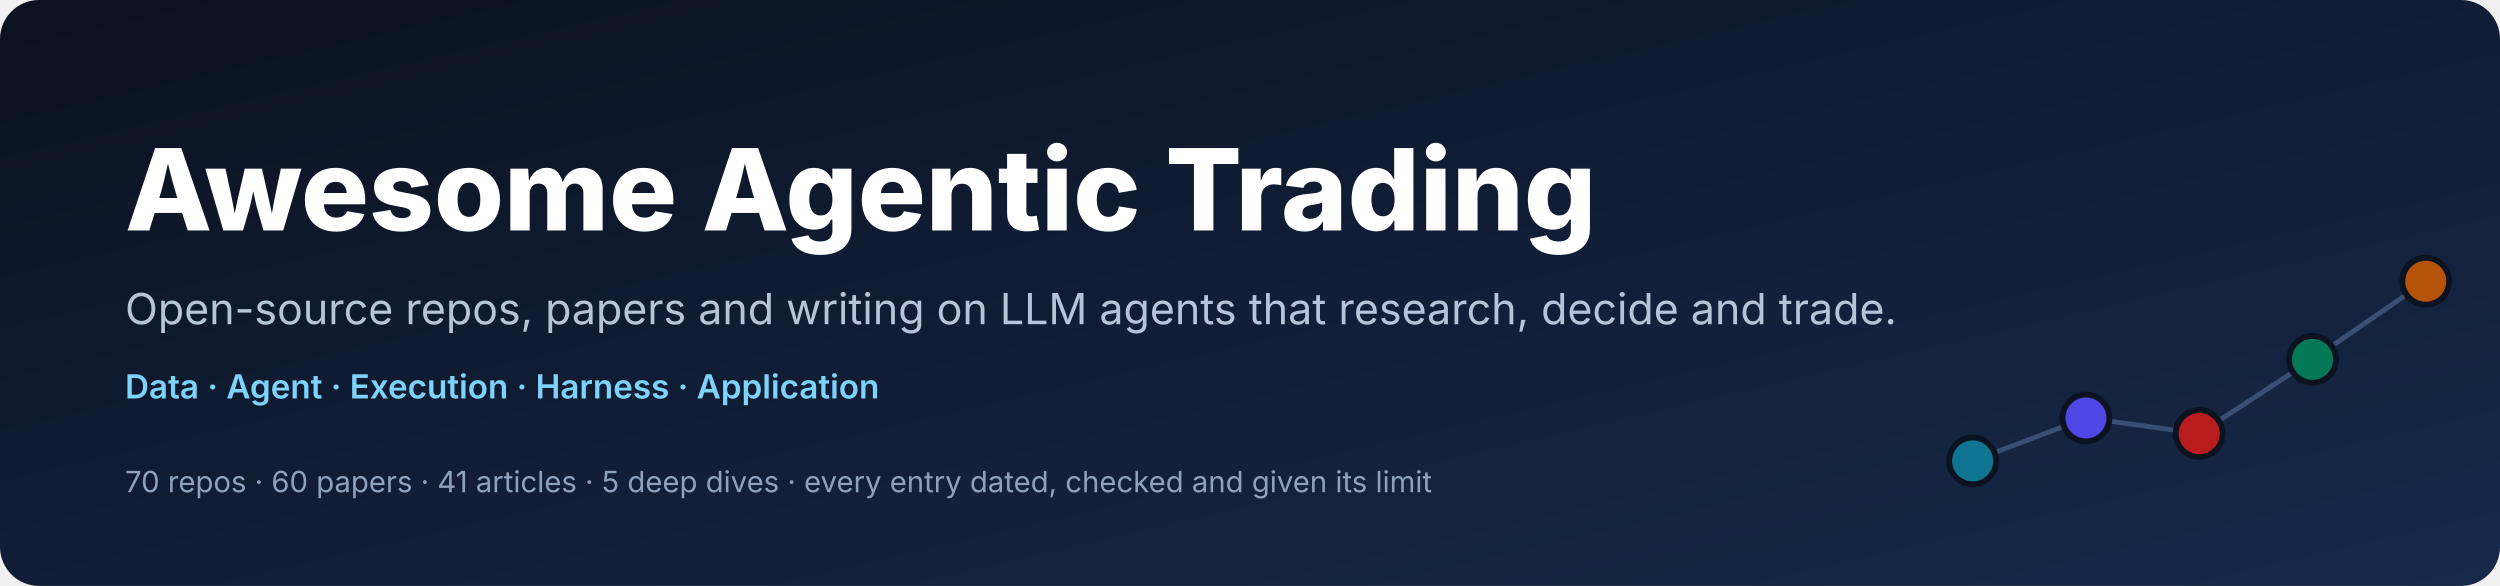
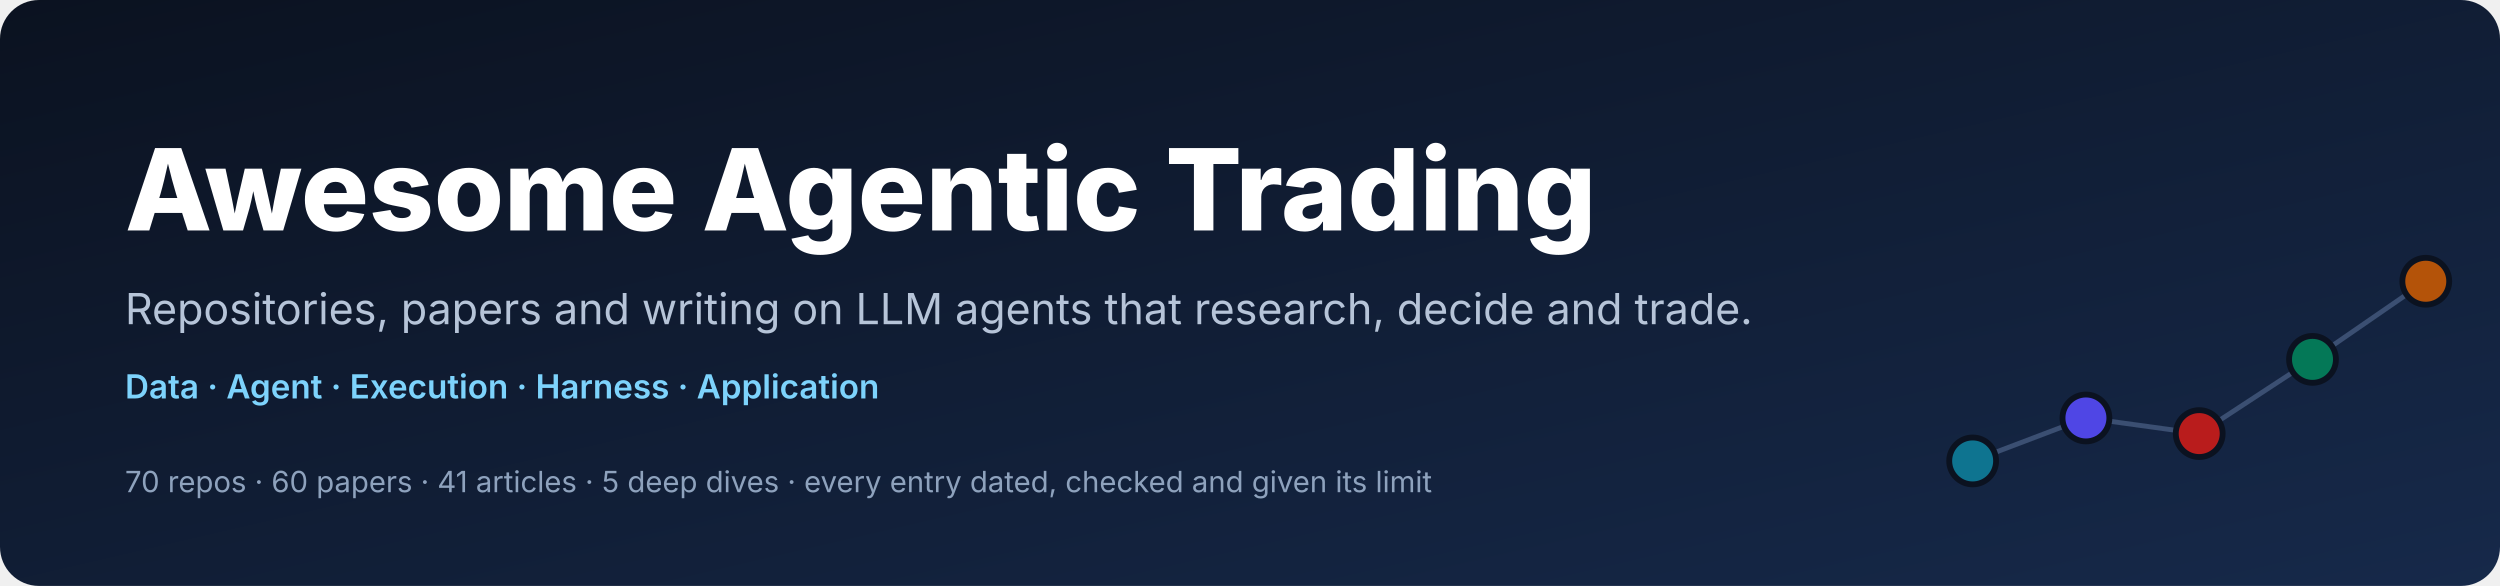
- <svg xmlns="http://www.w3.org/2000/svg" viewBox="0 0 1280 300" width="1280" height="300" role="img" aria-labelledby="t d" font-family="Inter, 'Segoe UI', 'Helvetica Neue', Helvetica, Arial, sans-serif">
+ <svg xmlns="http://www.w3.org/2000/svg" viewBox="0 0 1280 300" width="1280" height="300" role="img" aria-labelledby="t d" font-family="Inter, 'PingFang SC', 'Microsoft YaHei', 'Noto Sans CJK SC', 'Segoe UI', 'Helvetica Neue', Helvetica, Arial, sans-serif">
  <defs>
    <linearGradient id="g" x1="0" y1="0" x2="1" y2="1">
      <stop offset="0" stop-color="#0B1220" />
      <stop offset="1" stop-color="#16294A" />
    </linearGradient>
  </defs>
  <rect width="1280" height="300" rx="20" fill="url(#g)" />
  <text x="64" y="118" font-size="58" font-weight="800" fill="#FFFFFF" text-anchor="start">Awesome Agentic Trading</text>
-   <text x="64" y="166" font-size="22" font-weight="400" fill="#B6C4D8" text-anchor="start">Open-source repos, papers and writing on LLM agents that research, decide and trade.</text>
+   <text x="64" y="166" font-size="22" font-weight="400" fill="#B6C4D8" text-anchor="start">Repositories, papers and writing on LLM agents that research, decide and trade.</text>
  <text x="64" y="204" font-size="17" font-weight="600" fill="#7DD3FC" text-anchor="start">Data  ·  Agent  ·  Execution  ·  Harness  ·  Application</text>
  <text x="64" y="252" font-size="15" font-weight="400" fill="#8EA2BD" text-anchor="start">70 repos  ·  60 papers  ·  41 articles  ·  5 deep dives  ·  every entry dated, checked and given its limit</text>
  <polyline points="1010,236 1068,214 1126,222 1184,184 1242,144" fill="none" stroke="#3B4F72" stroke-width="2.5" stroke-linecap="round" stroke-linejoin="round" />
  <circle cx="1010" cy="236" r="12" fill="#0E7490" stroke="#0B1220" stroke-width="3" />
  <circle cx="1068" cy="214" r="12" fill="#4F46E5" stroke="#0B1220" stroke-width="3" />
  <circle cx="1126" cy="222" r="12" fill="#B91C1C" stroke="#0B1220" stroke-width="3" />
  <circle cx="1184" cy="184" r="12" fill="#047857" stroke="#0B1220" stroke-width="3" />
  <circle cx="1242" cy="144" r="12" fill="#B45309" stroke="#0B1220" stroke-width="3" />
</svg>
